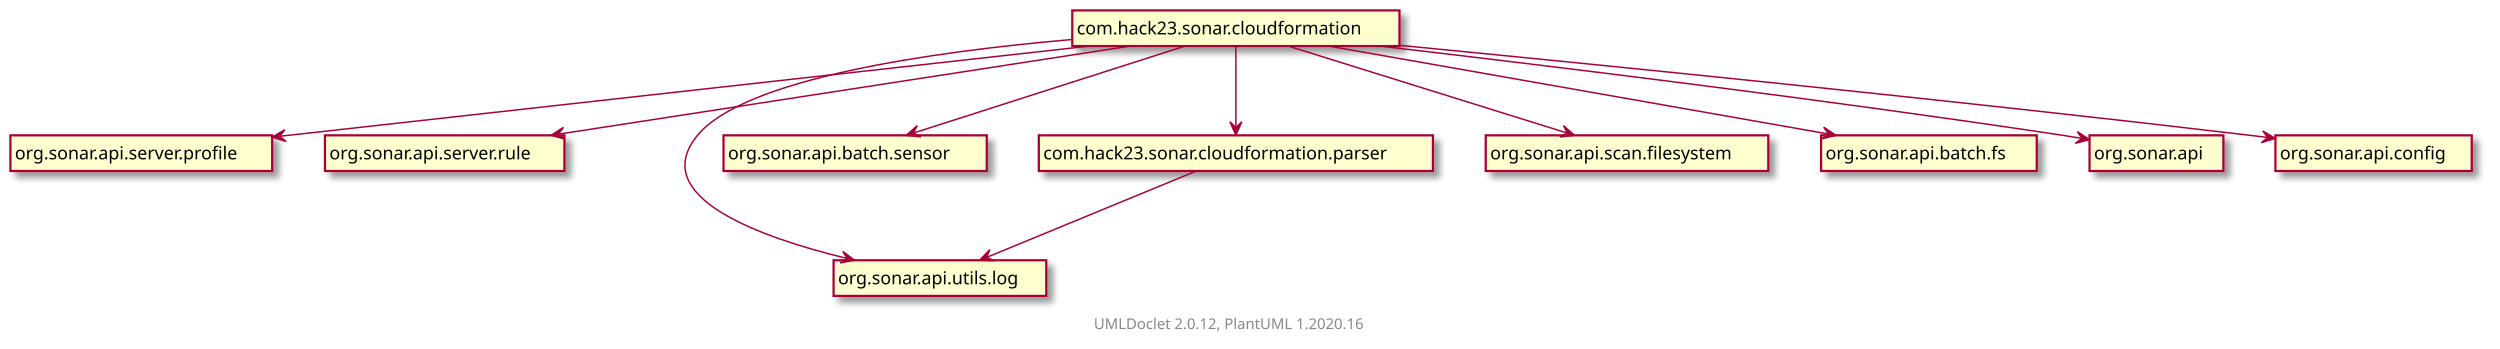
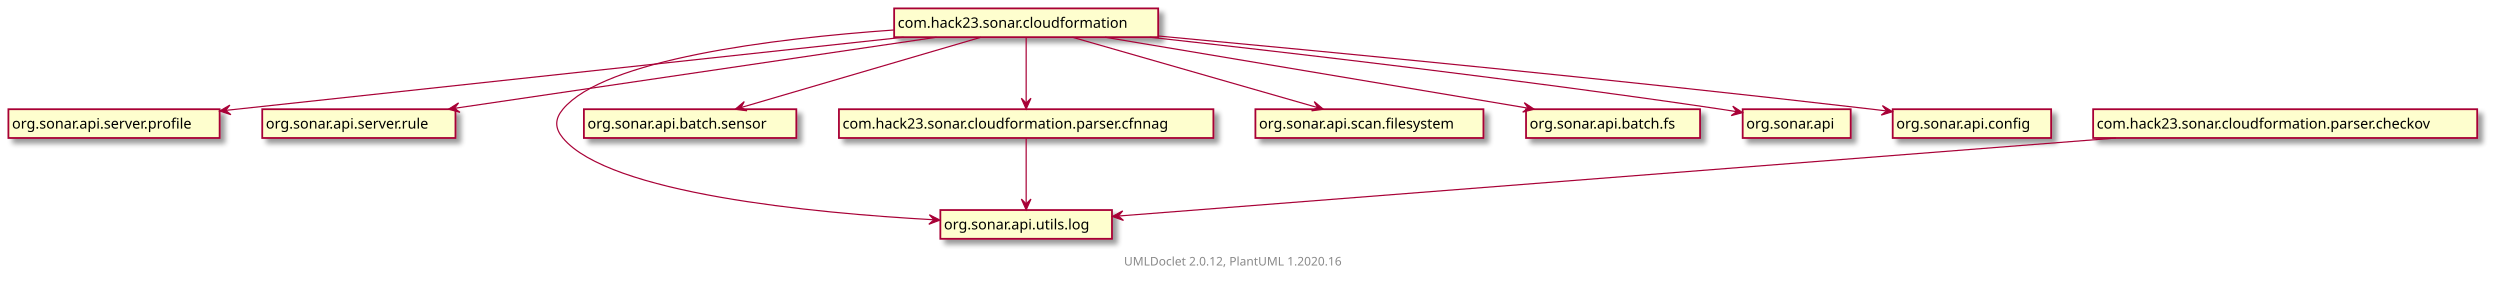
- <svg xmlns="http://www.w3.org/2000/svg" xmlns:xlink="http://www.w3.org/1999/xlink" contentScriptType="application/ecmascript" contentStyleType="text/css" height="234px" preserveAspectRatio="none" style="width:1681px;height:234px;" version="1.1" viewBox="0 0 1681 234" width="1681px" zoomAndPan="magnify">
+ <svg xmlns="http://www.w3.org/2000/svg" xmlns:xlink="http://www.w3.org/1999/xlink" contentScriptType="application/ecmascript" contentStyleType="text/css" height="234px" preserveAspectRatio="none" style="width:2083px;height:234px;" version="1.1" viewBox="0 0 2083 234" width="2083px" zoomAndPan="magnify">
  <defs>
-     <filter height="300%" id="fsy5ezj4clav0" width="300%" x="-1" y="-1">
+     <filter height="300%" id="f8r4qgq4725iq" width="300%" x="-1" y="-1">
      <feGaussianBlur result="blurOut" stdDeviation="2.0" />
      <feColorMatrix in="blurOut" result="blurOut2" type="matrix" values="0 0 0 0 0 0 0 0 0 0 0 0 0 0 0 0 0 0 .4 0" />
      <feOffset dx="4.0" dy="4.0" in="blurOut2" result="blurOut3" />
      <feBlend in="SourceGraphic" in2="blurOut3" mode="normal" />
    </filter>
  </defs>
  <g>
    <a href="com/hack23/sonar/cloudformation/package-summary.html" target="_top" title="com/hack23/sonar/cloudformation/package-summary.html" xlink:actuate="onRequest" xlink:href="com/hack23/sonar/cloudformation/package-summary.html" xlink:show="new" xlink:title="com/hack23/sonar/cloudformation/package-summary.html" xlink:type="simple">
-       <rect codeLine="18" fill="#FEFECE" filter="url(#fsy5ezj4clav0)" height="23.969" id="com.hack23.sonar.cloudformation" style="stroke: #A80036; stroke-width: 1.5;" width="220" x="721" y="7" />
-       <text fill="#000000" font-family="sans-serif" font-size="12" lengthAdjust="spacingAndGlyphs" textLength="214" x="724" y="23.139">com.hack23.sonar.cloudformation</text>
+       <rect codeLine="19" fill="#FEFECE" filter="url(#f8r4qgq4725iq)" height="23.969" id="com.hack23.sonar.cloudformation" style="stroke: #A80036; stroke-width: 1.5;" width="220" x="745" y="7" />
+       <text fill="#000000" font-family="sans-serif" font-size="12" lengthAdjust="spacingAndGlyphs" textLength="214" x="748" y="23.139">com.hack23.sonar.cloudformation</text>
    </a>
-     <rect fill="#FEFECE" filter="url(#fsy5ezj4clav0)" height="23.969" id="org.sonar.api.server.profile" style="stroke: #A80036; stroke-width: 1.5;" width="176" x="7" y="91" />
+     <rect fill="#FEFECE" filter="url(#f8r4qgq4725iq)" height="23.969" id="org.sonar.api.server.profile" style="stroke: #A80036; stroke-width: 1.5;" width="176" x="7" y="91" />
    <text fill="#000000" font-family="sans-serif" font-size="12" lengthAdjust="spacingAndGlyphs" textLength="170" x="10" y="107.139">org.sonar.api.server.profile</text>
-     <rect fill="#FEFECE" filter="url(#fsy5ezj4clav0)" height="23.969" id="org.sonar.api.server.rule" style="stroke: #A80036; stroke-width: 1.5;" width="161" x="218.5" y="91" />
+     <rect fill="#FEFECE" filter="url(#f8r4qgq4725iq)" height="23.969" id="org.sonar.api.server.rule" style="stroke: #A80036; stroke-width: 1.5;" width="161" x="218.5" y="91" />
    <text fill="#000000" font-family="sans-serif" font-size="12" lengthAdjust="spacingAndGlyphs" textLength="155" x="221.5" y="107.139">org.sonar.api.server.rule</text>
-     <rect fill="#FEFECE" filter="url(#fsy5ezj4clav0)" height="23.969" id="org.sonar.api.utils.log" style="stroke: #A80036; stroke-width: 1.5;" width="143" x="560.5" y="175" />
-     <text fill="#000000" font-family="sans-serif" font-size="12" lengthAdjust="spacingAndGlyphs" textLength="137" x="563.5" y="191.139">org.sonar.api.utils.log</text>
-     <rect fill="#FEFECE" filter="url(#fsy5ezj4clav0)" height="23.969" id="org.sonar.api.batch.sensor" style="stroke: #A80036; stroke-width: 1.5;" width="177" x="486.5" y="91" />
+     <rect fill="#FEFECE" filter="url(#f8r4qgq4725iq)" height="23.969" id="org.sonar.api.utils.log" style="stroke: #A80036; stroke-width: 1.5;" width="143" x="783.5" y="175" />
+     <text fill="#000000" font-family="sans-serif" font-size="12" lengthAdjust="spacingAndGlyphs" textLength="137" x="786.5" y="191.139">org.sonar.api.utils.log</text>
+     <rect fill="#FEFECE" filter="url(#f8r4qgq4725iq)" height="23.969" id="org.sonar.api.batch.sensor" style="stroke: #A80036; stroke-width: 1.5;" width="177" x="486.5" y="91" />
    <text fill="#000000" font-family="sans-serif" font-size="12" lengthAdjust="spacingAndGlyphs" textLength="171" x="489.5" y="107.139">org.sonar.api.batch.sensor</text>
-     <a href="com/hack23/sonar/cloudformation/parser/package-summary.html" target="_top" title="com/hack23/sonar/cloudformation/parser/package-summary.html" xlink:actuate="onRequest" xlink:href="com/hack23/sonar/cloudformation/parser/package-summary.html" xlink:show="new" xlink:title="com/hack23/sonar/cloudformation/parser/package-summary.html" xlink:type="simple">
-       <rect codeLine="20" fill="#FEFECE" filter="url(#fsy5ezj4clav0)" height="23.969" id="com.hack23.sonar.cloudformation.parser" style="stroke: #A80036; stroke-width: 1.5;" width="265" x="698.5" y="91" />
-       <text fill="#000000" font-family="sans-serif" font-size="12" lengthAdjust="spacingAndGlyphs" textLength="259" x="701.5" y="107.139">com.hack23.sonar.cloudformation.parser</text>
+     <a href="com/hack23/sonar/cloudformation/parser/cfnnag/package-summary.html" target="_top" title="com/hack23/sonar/cloudformation/parser/cfnnag/package-summary.html" xlink:actuate="onRequest" xlink:href="com/hack23/sonar/cloudformation/parser/cfnnag/package-summary.html" xlink:show="new" xlink:title="com/hack23/sonar/cloudformation/parser/cfnnag/package-summary.html" xlink:type="simple">
+       <rect codeLine="21" fill="#FEFECE" filter="url(#f8r4qgq4725iq)" height="23.969" id="com.hack23.sonar.cloudformation.parser.cfnnag" style="stroke: #A80036; stroke-width: 1.5;" width="312" x="699" y="91" />
+       <text fill="#000000" font-family="sans-serif" font-size="12" lengthAdjust="spacingAndGlyphs" textLength="306" x="702" y="107.139">com.hack23.sonar.cloudformation.parser.cfnnag</text>
    </a>
-     <rect fill="#FEFECE" filter="url(#fsy5ezj4clav0)" height="23.969" id="org.sonar.api.scan.filesystem" style="stroke: #A80036; stroke-width: 1.5;" width="190" x="999" y="91" />
-     <text fill="#000000" font-family="sans-serif" font-size="12" lengthAdjust="spacingAndGlyphs" textLength="184" x="1002" y="107.139">org.sonar.api.scan.filesystem</text>
-     <rect fill="#FEFECE" filter="url(#fsy5ezj4clav0)" height="23.969" id="org.sonar.api.batch.fs" style="stroke: #A80036; stroke-width: 1.5;" width="145" x="1224.5" y="91" />
-     <text fill="#000000" font-family="sans-serif" font-size="12" lengthAdjust="spacingAndGlyphs" textLength="139" x="1227.5" y="107.139">org.sonar.api.batch.fs</text>
-     <rect fill="#FEFECE" filter="url(#fsy5ezj4clav0)" height="23.969" id="org.sonar.api" style="stroke: #A80036; stroke-width: 1.5;" width="90" x="1405" y="91" />
-     <text fill="#000000" font-family="sans-serif" font-size="12" lengthAdjust="spacingAndGlyphs" textLength="84" x="1408" y="107.139">org.sonar.api</text>
-     <rect fill="#FEFECE" filter="url(#fsy5ezj4clav0)" height="23.969" id="org.sonar.api.config" style="stroke: #A80036; stroke-width: 1.5;" width="132" x="1530" y="91" />
-     <text fill="#000000" font-family="sans-serif" font-size="12" lengthAdjust="spacingAndGlyphs" textLength="126" x="1533" y="107.139">org.sonar.api.config</text>
-     <path codeLine="6" d="M732.12,31.02 C589.49,46.91 327.86,76.06 188.36,91.6 " fill="none" id="com.hack23.sonar.cloudformation-to-org.sonar.api.server.profile" style="stroke: #A80036; stroke-width: 1.0;" />
-     <polygon fill="#A80036" points="183.04,92.19,192.429,95.163,188.009,91.633,191.538,87.213,183.04,92.19" style="stroke: #A80036; stroke-width: 1.0;" />
-     <path codeLine="7" d="M759.53,31.02 C659.48,46.44 478.45,74.34 375.68,90.18 " fill="none" id="com.hack23.sonar.cloudformation-to-org.sonar.api.server.rule" style="stroke: #A80036; stroke-width: 1.0;" />
-     <polygon fill="#A80036" points="370.54,90.97,380.042,93.561,375.482,90.213,378.831,85.653,370.54,90.97" style="stroke: #A80036; stroke-width: 1.0;" />
-     <path codeLine="8" d="M720.69,26.58 C626.19,34.79 500.49,52.74 469,91 C435.09,132.2 510.36,159.44 569.58,173.8 " fill="none" id="com.hack23.sonar.cloudformation-to-org.sonar.api.utils.log" style="stroke: #A80036; stroke-width: 1.0;" />
-     <polygon fill="#A80036" points="574.53,174.98,566.702,169.003,569.666,173.821,564.848,176.785,574.53,174.98" style="stroke: #A80036; stroke-width: 1.0;" />
-     <path codeLine="9" d="M796.47,31.06 C749.11,46.23 664.18,73.43 614.39,89.38 " fill="none" id="com.hack23.sonar.cloudformation-to-org.sonar.api.batch.sensor" style="stroke: #A80036; stroke-width: 1.0;" />
-     <polygon fill="#A80036" points="609.39,90.99,619.181,92.053,614.152,89.465,616.741,84.435,609.39,90.99" style="stroke: #A80036; stroke-width: 1.0;" />
-     <path codeLine="10" d="M831,31.06 C831,45.12 831,69.51 831,85.7 " fill="none" id="com.hack23.sonar.cloudformation-to-com.hack23.sonar.cloudformation.parser" style="stroke: #A80036; stroke-width: 1.0;" />
-     <polygon fill="#A80036" points="831,90.85,835,81.85,831,85.85,827,81.85,831,90.85" style="stroke: #A80036; stroke-width: 1.0;" />
-     <path codeLine="11" d="M866.47,31.06 C915.23,46.26 1002.73,73.54 1053.84,89.48 " fill="none" id="com.hack23.sonar.cloudformation-to-org.sonar.api.scan.filesystem" style="stroke: #A80036; stroke-width: 1.0;" />
-     <polygon fill="#A80036" points="1058.67,90.99,1051.266,84.495,1053.896,89.504,1048.888,92.133,1058.67,90.99" style="stroke: #A80036; stroke-width: 1.0;" />
-     <path codeLine="12" d="M893.85,31.06 C981.38,46.46 1139.36,74.26 1229.37,90.1 " fill="none" id="com.hack23.sonar.cloudformation-to-org.sonar.api.batch.fs" style="stroke: #A80036; stroke-width: 1.0;" />
-     <polygon fill="#A80036" points="1234.41,90.99,1226.247,85.48,1229.487,90.117,1224.85,93.357,1234.41,90.99" style="stroke: #A80036; stroke-width: 1.0;" />
-     <path codeLine="13" d="M927.86,31 C1038.95,43.94 1226.43,66.74 1387,91 C1391.18,91.63 1395.51,92.32 1399.86,93.03 " fill="none" id="com.hack23.sonar.cloudformation-to-org.sonar.api" style="stroke: #A80036; stroke-width: 1.0;" />
-     <polygon fill="#A80036" points="1404.96,93.88,1396.73,88.47,1400.026,93.067,1395.429,96.364,1404.96,93.88" style="stroke: #A80036; stroke-width: 1.0;" />
-     <path codeLine="14" d="M941.25,30.52 C1076.19,43.61 1311.59,67.17 1513,91 C1516.86,91.46 1520.81,91.94 1524.81,92.43 " fill="none" id="com.hack23.sonar.cloudformation-to-org.sonar.api.config" style="stroke: #A80036; stroke-width: 1.0;" />
-     <polygon fill="#A80036" points="1529.88,93.07,1521.44,87.994,1524.918,92.455,1520.456,95.933,1529.88,93.07" style="stroke: #A80036; stroke-width: 1.0;" />
-     <path codeLine="15" d="M804.16,115.06 C767.71,130.08 702.66,156.89 663.8,172.9 " fill="none" id="com.hack23.sonar.cloudformation.parser-to-org.sonar.api.utils.log" style="stroke: #A80036; stroke-width: 1.0;" />
-     <polygon fill="#A80036" points="658.73,174.99,668.575,175.273,663.356,173.091,665.537,167.872,658.73,174.99" style="stroke: #A80036; stroke-width: 1.0;" />
-     <text fill="#888888" font-family="sans-serif" font-size="10" lengthAdjust="spacingAndGlyphs" textLength="192" x="735.5" y="221.251">UMLDoclet 2.0.12, PlantUML 1.2020.16</text>
+     <rect fill="#FEFECE" filter="url(#f8r4qgq4725iq)" height="23.969" id="org.sonar.api.scan.filesystem" style="stroke: #A80036; stroke-width: 1.5;" width="190" x="1046" y="91" />
+     <text fill="#000000" font-family="sans-serif" font-size="12" lengthAdjust="spacingAndGlyphs" textLength="184" x="1049" y="107.139">org.sonar.api.scan.filesystem</text>
+     <rect fill="#FEFECE" filter="url(#f8r4qgq4725iq)" height="23.969" id="org.sonar.api.batch.fs" style="stroke: #A80036; stroke-width: 1.5;" width="145" x="1271.5" y="91" />
+     <text fill="#000000" font-family="sans-serif" font-size="12" lengthAdjust="spacingAndGlyphs" textLength="139" x="1274.5" y="107.139">org.sonar.api.batch.fs</text>
+     <rect fill="#FEFECE" filter="url(#f8r4qgq4725iq)" height="23.969" id="org.sonar.api" style="stroke: #A80036; stroke-width: 1.5;" width="90" x="1452" y="91" />
+     <text fill="#000000" font-family="sans-serif" font-size="12" lengthAdjust="spacingAndGlyphs" textLength="84" x="1455" y="107.139">org.sonar.api</text>
+     <rect fill="#FEFECE" filter="url(#f8r4qgq4725iq)" height="23.969" id="org.sonar.api.config" style="stroke: #A80036; stroke-width: 1.5;" width="132" x="1577" y="91" />
+     <text fill="#000000" font-family="sans-serif" font-size="12" lengthAdjust="spacingAndGlyphs" textLength="126" x="1580" y="107.139">org.sonar.api.config</text>
+     <a href="com/hack23/sonar/cloudformation/parser/checkov/package-summary.html" target="_top" title="com/hack23/sonar/cloudformation/parser/checkov/package-summary.html" xlink:actuate="onRequest" xlink:href="com/hack23/sonar/cloudformation/parser/checkov/package-summary.html" xlink:show="new" xlink:title="com/hack23/sonar/cloudformation/parser/checkov/package-summary.html" xlink:type="simple">
+       <rect codeLine="23" fill="#FEFECE" filter="url(#f8r4qgq4725iq)" height="23.969" id="com.hack23.sonar.cloudformation.parser.checkov" style="stroke: #A80036; stroke-width: 1.5;" width="320" x="1744" y="91" />
+       <text fill="#000000" font-family="sans-serif" font-size="12" lengthAdjust="spacingAndGlyphs" textLength="314" x="1747" y="107.139">com.hack23.sonar.cloudformation.parser.checkov</text>
+     </a>
+     <path codeLine="6" d="M752.9,31.02 C604.47,47.03 331.24,76.51 188.07,91.96 " fill="none" id="com.hack23.sonar.cloudformation-to-org.sonar.api.server.profile" style="stroke: #A80036; stroke-width: 1.0;" />
+     <polygon fill="#A80036" points="183.03,92.5,192.403,95.526,188.002,91.971,191.557,87.571,183.03,92.5" style="stroke: #A80036; stroke-width: 1.0;" />
+     <path codeLine="7" d="M780.3,31.02 C675.64,46.45 486.17,74.4 378.82,90.23 " fill="none" id="com.hack23.sonar.cloudformation-to-org.sonar.api.server.rule" style="stroke: #A80036; stroke-width: 1.0;" />
+     <polygon fill="#A80036" points="373.77,90.97,383.257,93.615,378.717,90.241,382.091,85.7,373.77,90.97" style="stroke: #A80036; stroke-width: 1.0;" />
+     <path codeLine="8" d="M744.71,25 C643.29,32.18 503.56,49.51 469,91 C462.17,99.2 462.17,106.8 469,115 C507.54,161.28 676.89,177.5 778.03,183.1 " fill="none" id="com.hack23.sonar.cloudformation-to-org.sonar.api.utils.log" style="stroke: #A80036; stroke-width: 1.0;" />
+     <polygon fill="#A80036" points="783.1,183.38,774.33,178.898,778.107,183.109,773.896,186.886,783.1,183.38" style="stroke: #A80036; stroke-width: 1.0;" />
+     <path codeLine="9" d="M817.24,31.06 C765.22,46.29 671.79,73.65 617.42,89.58 " fill="none" id="com.hack23.sonar.cloudformation-to-org.sonar.api.batch.sensor" style="stroke: #A80036; stroke-width: 1.0;" />
+     <polygon fill="#A80036" points="612.61,90.99,622.37,92.31,617.41,89.59,620.13,84.63,612.61,90.99" style="stroke: #A80036; stroke-width: 1.0;" />
+     <path codeLine="10" d="M855,31.06 C855,45.12 855,69.51 855,85.7 " fill="none" id="com.hack23.sonar.cloudformation-to-com.hack23.sonar.cloudformation.parser.cfnnag" style="stroke: #A80036; stroke-width: 1.0;" />
+     <polygon fill="#A80036" points="855,90.85,859,81.85,855,85.85,851,81.85,855,90.85" style="stroke: #A80036; stroke-width: 1.0;" />
+     <path codeLine="11" d="M893.57,31.06 C946.71,46.29 1042.13,73.65 1097.67,89.58 " fill="none" id="com.hack23.sonar.cloudformation-to-org.sonar.api.scan.filesystem" style="stroke: #A80036; stroke-width: 1.0;" />
+     <polygon fill="#A80036" points="1102.58,90.99,1095.025,84.671,1097.772,89.616,1092.827,92.364,1102.58,90.99" style="stroke: #A80036; stroke-width: 1.0;" />
+     <path codeLine="12" d="M920.69,31.02 C1012.56,46.42 1178.73,74.29 1273.24,90.13 " fill="none" id="com.hack23.sonar.cloudformation-to-org.sonar.api.batch.fs" style="stroke: #A80036; stroke-width: 1.0;" />
+     <polygon fill="#A80036" points="1278.24,90.97,1270.028,85.533,1273.309,90.141,1268.701,93.422,1278.24,90.97" style="stroke: #A80036; stroke-width: 1.0;" />
+     <path codeLine="13" d="M957.97,31.03 C1073.92,43.82 1267.83,66.32 1434,91 C1438.18,91.62 1442.52,92.3 1446.86,93.01 " fill="none" id="com.hack23.sonar.cloudformation-to-org.sonar.api" style="stroke: #A80036; stroke-width: 1.0;" />
+     <polygon fill="#A80036" points="1451.96,93.85,1443.732,88.436,1447.027,93.035,1442.428,96.329,1451.96,93.85" style="stroke: #A80036; stroke-width: 1.0;" />
+     <path codeLine="14" d="M965.02,30 C1103.83,42.87 1349.84,66.5 1560,91 C1563.86,91.45 1567.81,91.93 1571.81,92.42 " fill="none" id="com.hack23.sonar.cloudformation-to-org.sonar.api.config" style="stroke: #A80036; stroke-width: 1.0;" />
+     <polygon fill="#A80036" points="1576.88,93.05,1568.438,87.977,1571.918,92.437,1567.457,95.916,1576.88,93.05" style="stroke: #A80036; stroke-width: 1.0;" />
+     <path codeLine="15" d="M1763.07,115.02 C1538.57,132.57 1107.21,166.28 931.91,179.99 " fill="none" id="com.hack23.sonar.cloudformation.parser.checkov-to-org.sonar.api.utils.log" style="stroke: #A80036; stroke-width: 1.0;" />
+     <polygon fill="#A80036" points="926.8,180.39,936.091,183.657,931.784,179.99,935.451,175.683,926.8,180.39" style="stroke: #A80036; stroke-width: 1.0;" />
+     <path codeLine="16" d="M855,115.06 C855,129.12 855,153.51 855,169.7 " fill="none" id="com.hack23.sonar.cloudformation.parser.cfnnag-to-org.sonar.api.utils.log" style="stroke: #A80036; stroke-width: 1.0;" />
+     <polygon fill="#A80036" points="855,174.85,859,165.85,855,169.85,851,165.85,855,174.85" style="stroke: #A80036; stroke-width: 1.0;" />
+     <text fill="#888888" font-family="sans-serif" font-size="10" lengthAdjust="spacingAndGlyphs" textLength="192" x="936.5" y="221.251">UMLDoclet 2.0.12, PlantUML 1.2020.16</text>
  </g>
</svg>
